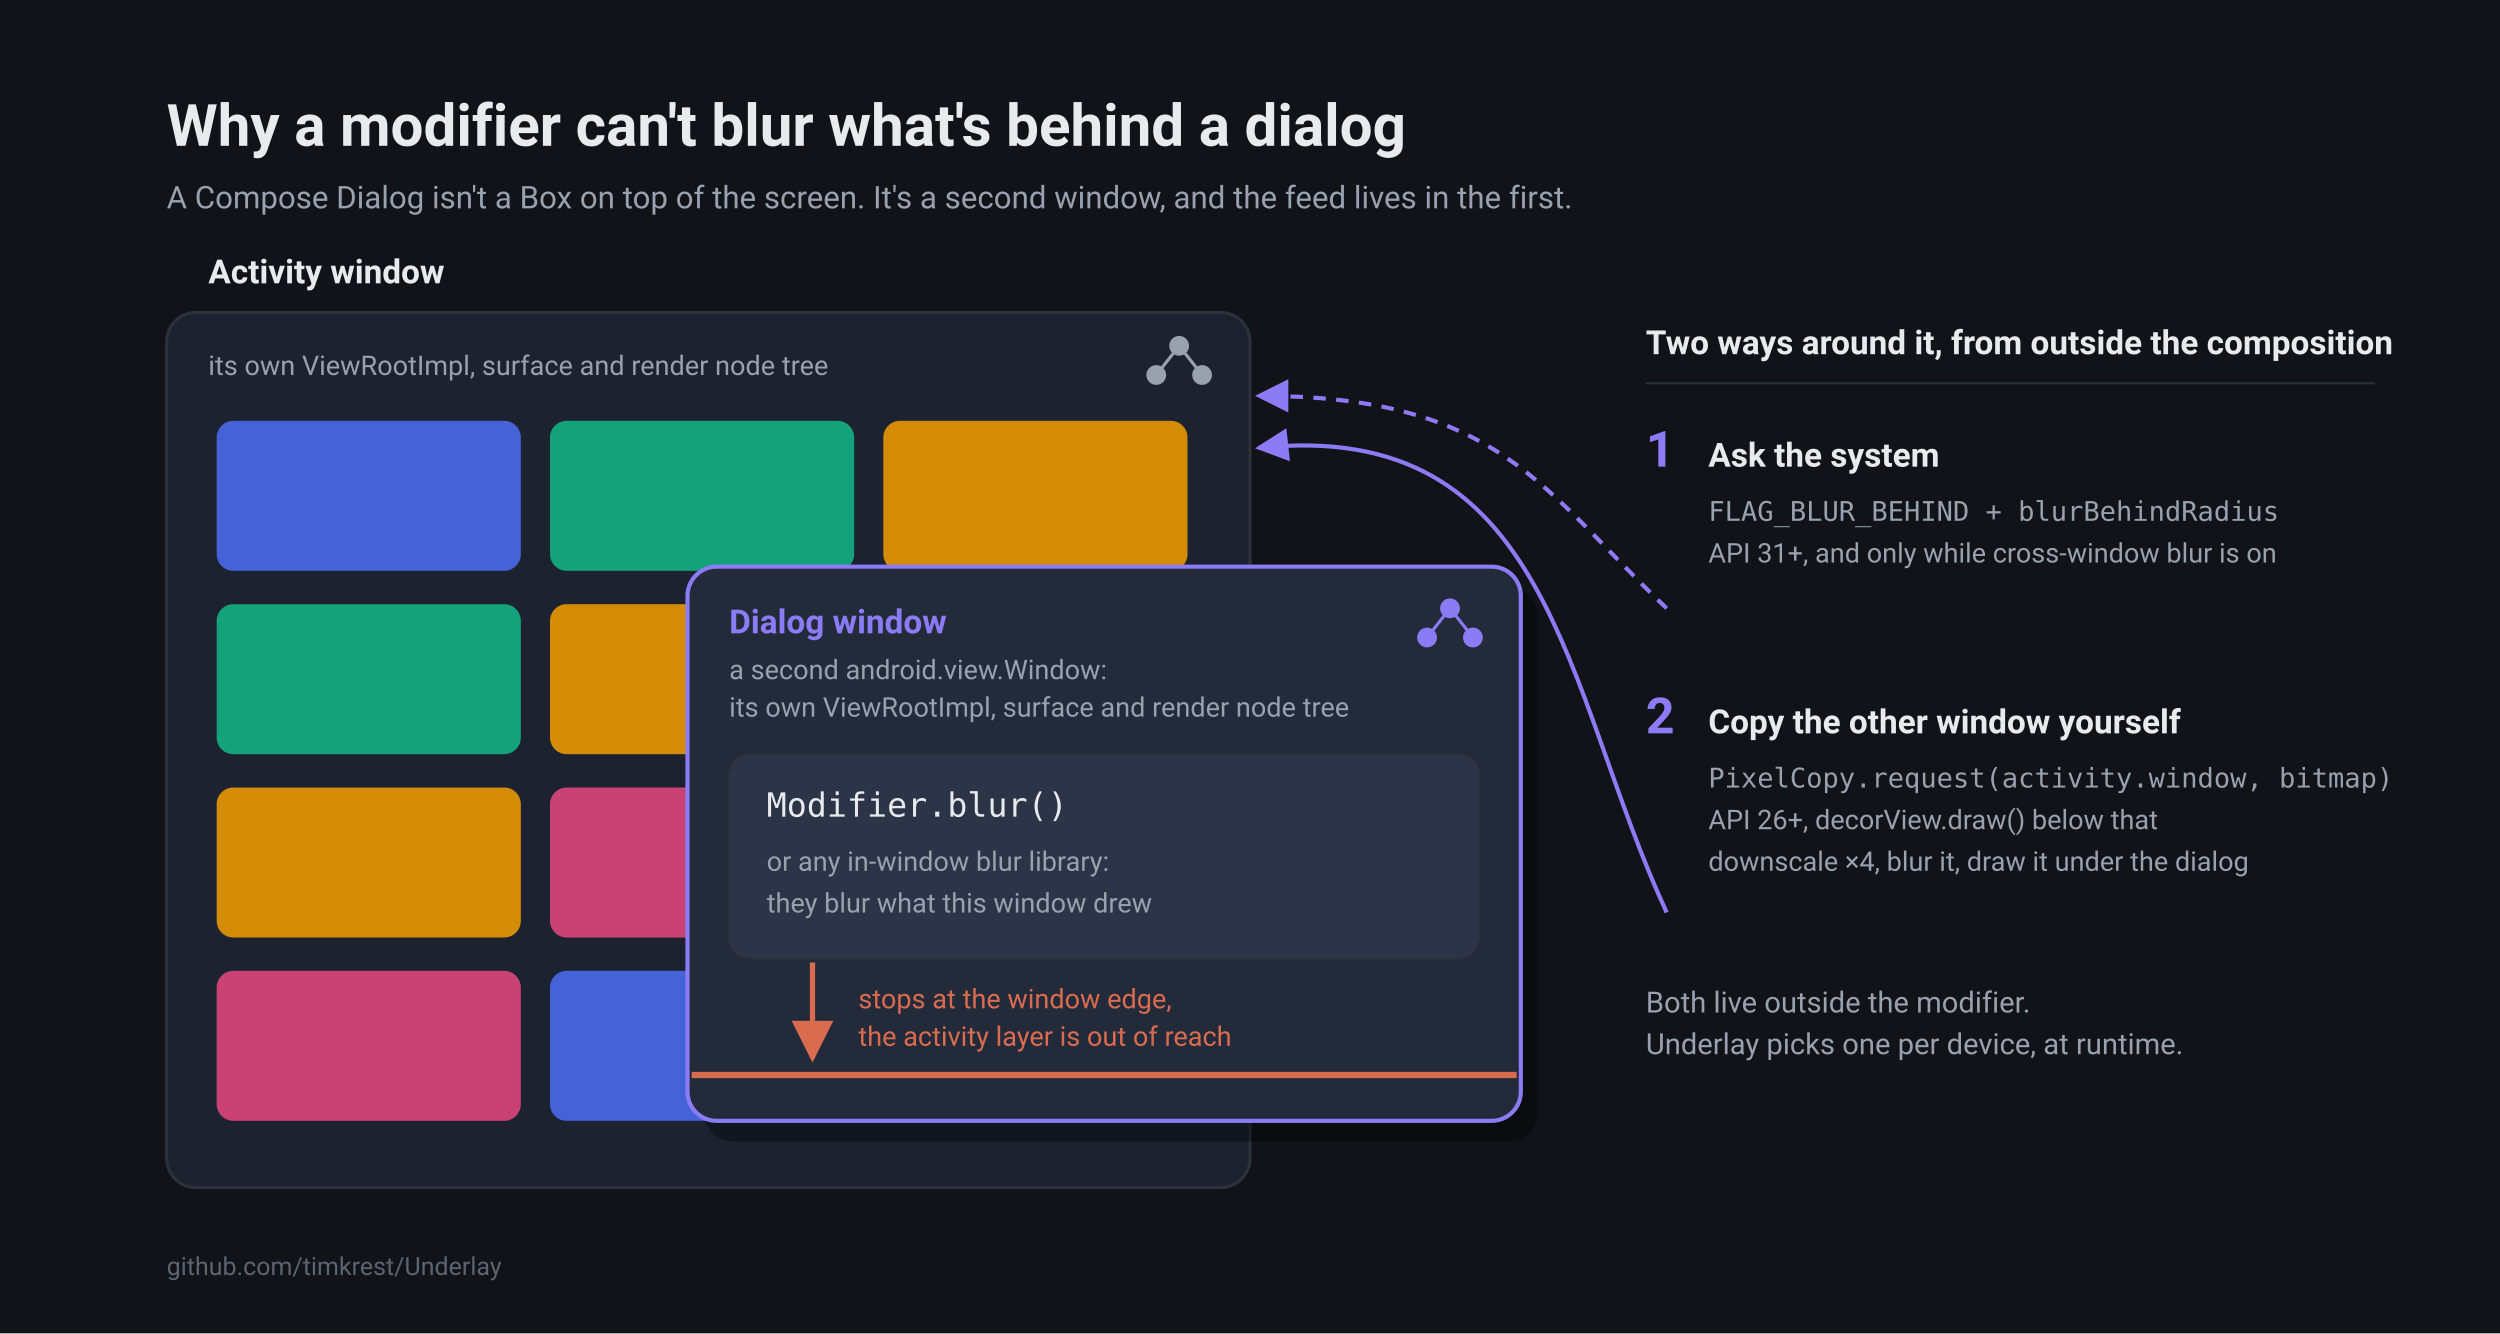
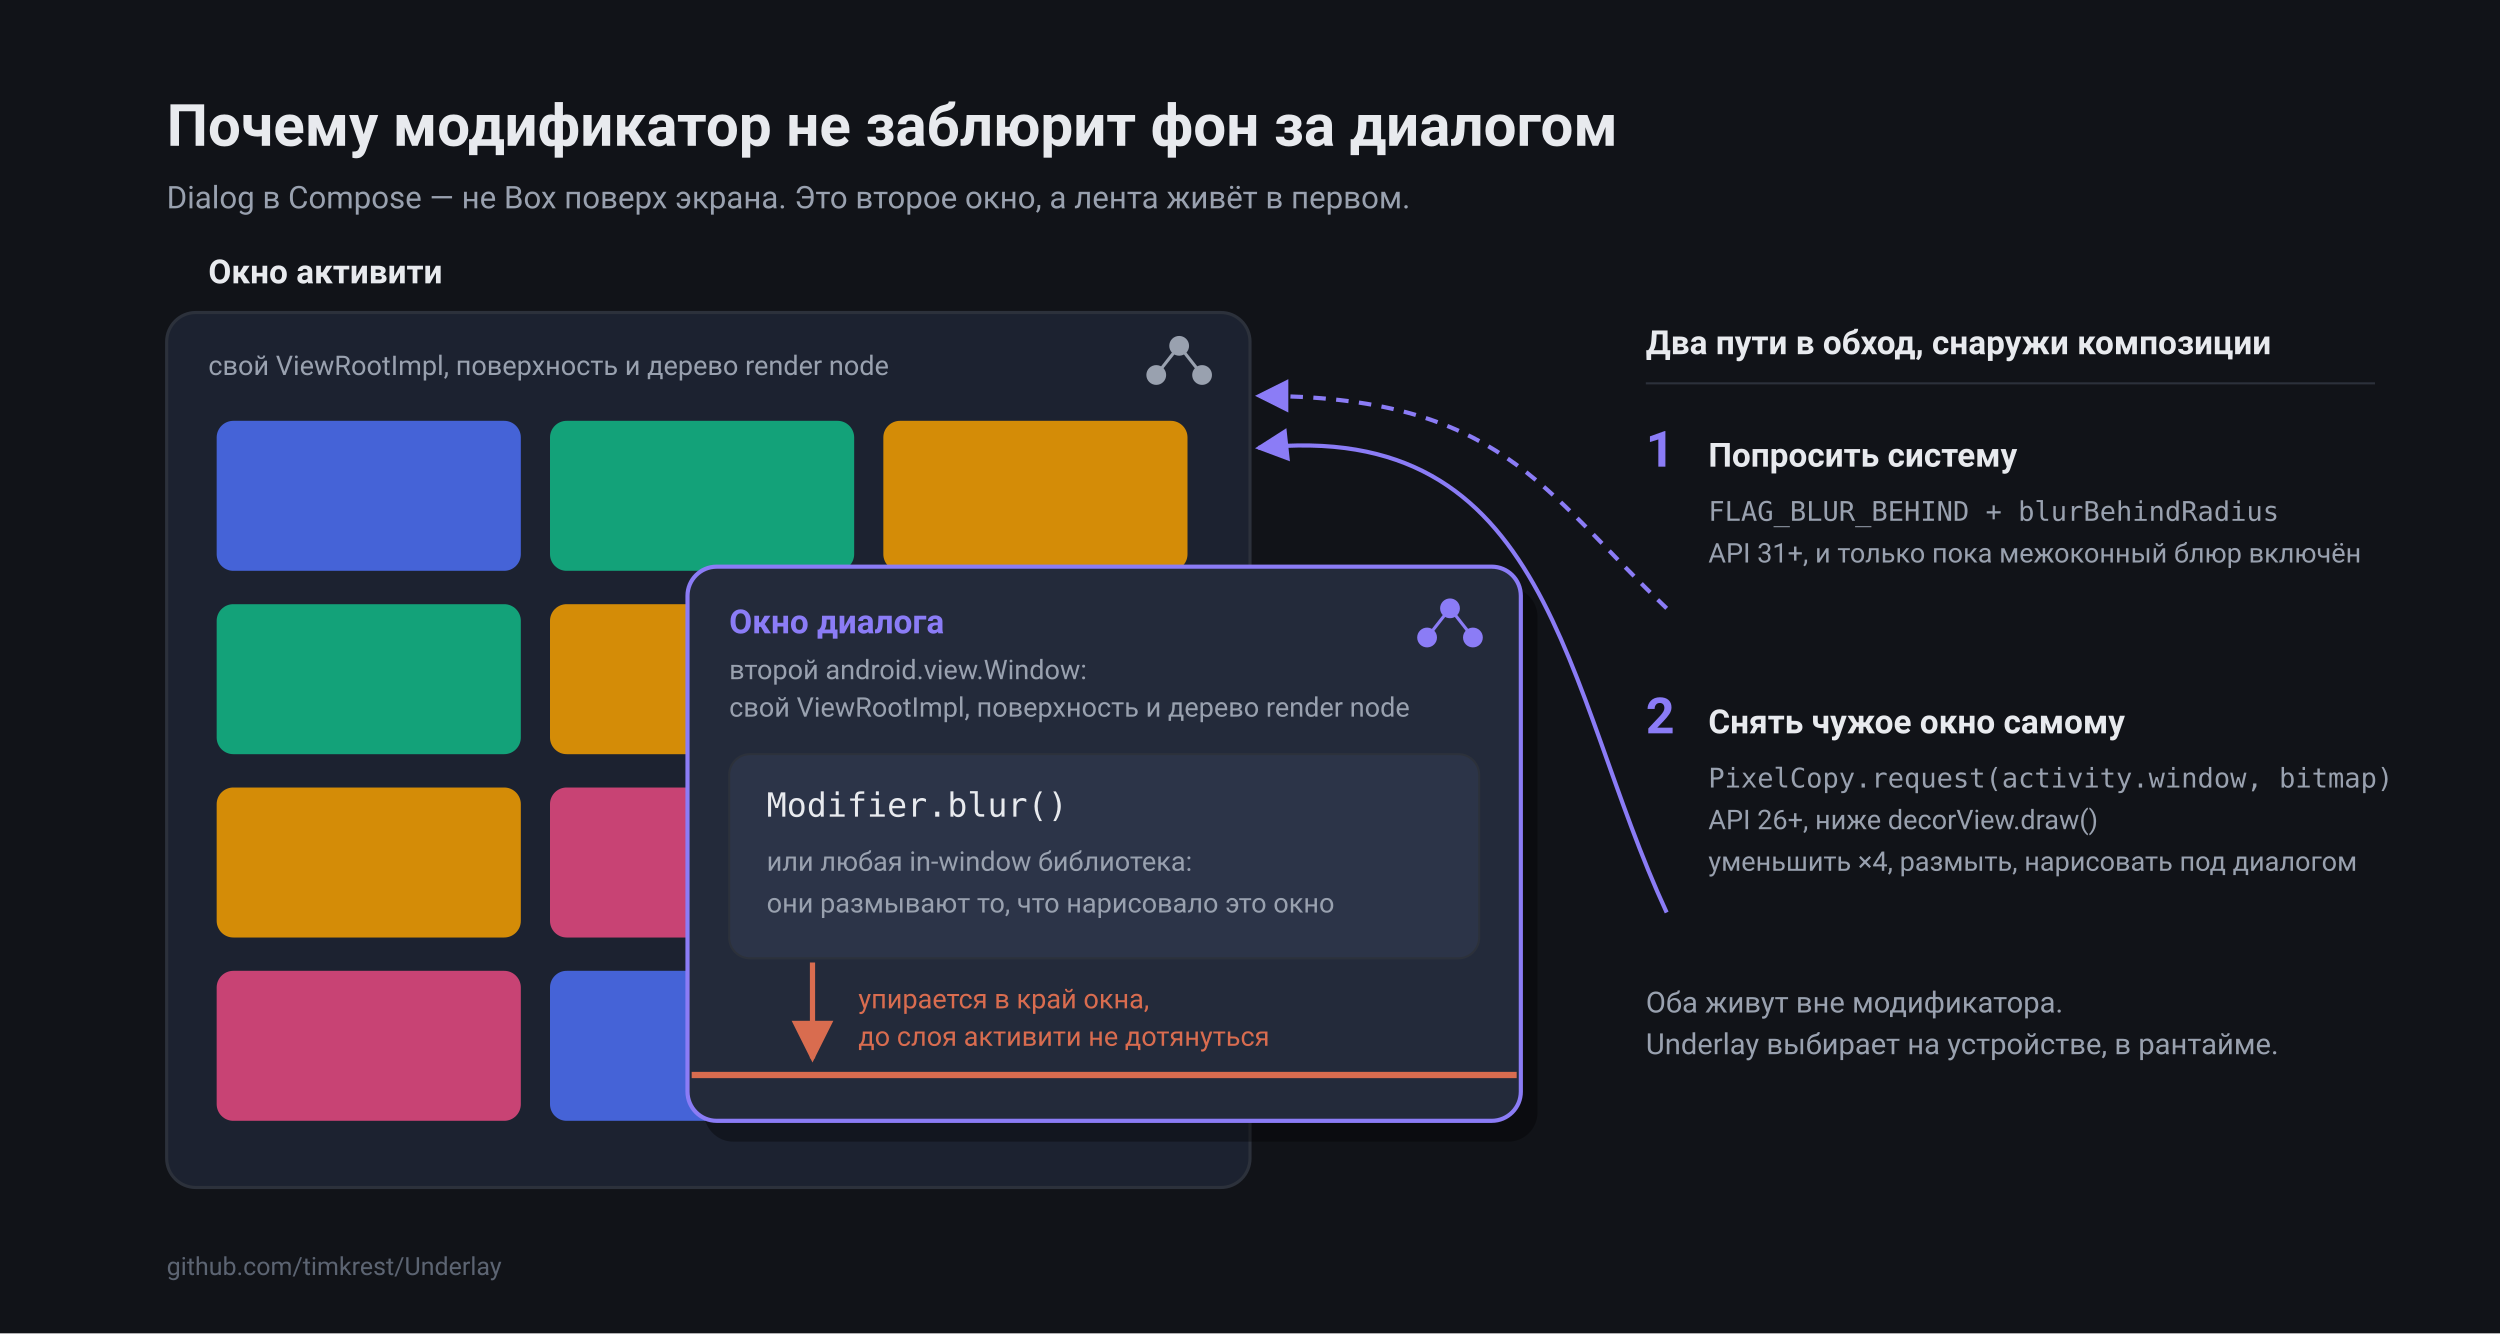
<svg xmlns="http://www.w3.org/2000/svg" width="1200" height="640" viewBox="0 0 1200 640" font-family="ui-sans-serif,-apple-system,Segoe UI,Roboto,Helvetica,Arial,sans-serif">
  <defs>
    <marker id="a" viewBox="0 0 10 10" refX="9" refY="5" markerWidth="8" markerHeight="8" orient="auto-start-reverse">
      <path d="M0,0 L10,5 L0,10 z" fill="#8b7cf6" />
    </marker>
    <marker id="s" viewBox="0 0 10 10" refX="9" refY="5" markerWidth="8" markerHeight="8" orient="auto-start-reverse">
      <path d="M0,0 L10,5 L0,10 z" fill="#d96c4f" />
    </marker>
  </defs>
  <rect width="1200" height="640" fill="#111318" />
  <rect x="80" y="150" width="520" height="420" rx="14" fill="#1c2230" stroke="#2c313b" stroke-width="1.5" />
-   <text x="100" y="136" fill="#e8eaee" font-size="16" font-weight="600" text-anchor="start">Activity window</text>
-   <text x="100" y="180" fill="#99a1af" font-size="13" font-weight="400" text-anchor="start">its own ViewRootImpl, surface and render node tree</text>
+   <text x="100" y="136" fill="#e8eaee" font-size="16" font-weight="600" text-anchor="start">Окно активити</text>
+   <text x="100" y="180" fill="#99a1af" font-size="13" font-weight="400" text-anchor="start">свой ViewRootImpl, поверхность и дерево render node</text>
  <g stroke="#99a1af" stroke-width="1.5" fill="#99a1af">
    <line x1="566" y1="166" x2="555" y2="180" />
    <line x1="566" y1="166" x2="577" y2="180" />
    <circle cx="566" cy="166" r="4" />
    <circle cx="555" cy="180" r="4" />
    <circle cx="577" cy="180" r="4" />
  </g>
  <rect x="104" y="202" width="146" height="72" rx="8" fill="#4c6ef5" opacity="0.85" />
  <rect x="264" y="202" width="146" height="72" rx="8" fill="#12b886" opacity="0.85" />
  <rect x="424" y="202" width="146" height="72" rx="8" fill="#f59f00" opacity="0.85" />
  <rect x="104" y="290" width="146" height="72" rx="8" fill="#12b886" opacity="0.85" />
  <rect x="264" y="290" width="146" height="72" rx="8" fill="#f59f00" opacity="0.85" />
  <rect x="424" y="290" width="146" height="72" rx="8" fill="#e64980" opacity="0.85" />
  <rect x="104" y="378" width="146" height="72" rx="8" fill="#f59f00" opacity="0.85" />
  <rect x="264" y="378" width="146" height="72" rx="8" fill="#e64980" opacity="0.85" />
  <rect x="424" y="378" width="146" height="72" rx="8" fill="#4c6ef5" opacity="0.85" />
  <rect x="104" y="466" width="146" height="72" rx="8" fill="#e64980" opacity="0.85" />
  <rect x="264" y="466" width="146" height="72" rx="8" fill="#4c6ef5" opacity="0.85" />
  <rect x="424" y="466" width="146" height="72" rx="8" fill="#12b886" opacity="0.85" />
  <rect x="338" y="282" width="400" height="266" rx="14" fill="#000" opacity="0.35" />
  <rect x="330" y="272" width="400" height="266" rx="14" fill="#232a3a" stroke="#8b7cf6" stroke-width="2" />
-   <text x="350" y="304" fill="#8b7cf6" font-size="16" font-weight="600" text-anchor="start">Dialog window</text>
+   <text x="350" y="304" fill="#8b7cf6" font-size="16" font-weight="600" text-anchor="start">Окно диалога</text>
  <g stroke="#8b7cf6" stroke-width="1.5" fill="#8b7cf6">
    <line x1="696" y1="292" x2="685" y2="306" />
    <line x1="696" y1="292" x2="707" y2="306" />
    <circle cx="696" cy="292" r="4" />
    <circle cx="685" cy="306" r="4" />
    <circle cx="707" cy="306" r="4" />
  </g>
-   <text x="350" y="326" fill="#99a1af" font-size="13" font-weight="400" text-anchor="start">a second android.view.Window:</text>
-   <text x="350" y="344" fill="#99a1af" font-size="13" font-weight="400" text-anchor="start">its own ViewRootImpl, surface and render node tree</text>
+   <text x="350" y="326" fill="#99a1af" font-size="13" font-weight="400" text-anchor="start">второй android.view.Window:</text>
+   <text x="350" y="344" fill="#99a1af" font-size="13" font-weight="400" text-anchor="start">свой ViewRootImpl, поверхность и дерево render node</text>
  <rect x="350" y="362" width="360" height="98" rx="10" fill="#2c3448" stroke="#2c313b" />
  <text x="368" y="392" fill="#e8eaee" font-size="16" font-weight="500" text-anchor="start" font-family="ui-monospace,SFMono-Regular,Menlo,Consolas,monospace">Modifier.blur()</text>
-   <text x="368" y="418" fill="#99a1af" font-size="13" font-weight="400" text-anchor="start">or any in-window blur library:</text>
-   <text x="368" y="438" fill="#99a1af" font-size="13" font-weight="400" text-anchor="start">they blur what this window drew</text>
+   <text x="368" y="418" fill="#99a1af" font-size="13" font-weight="400" text-anchor="start">или любая in-window библиотека:</text>
+   <text x="368" y="438" fill="#99a1af" font-size="13" font-weight="400" text-anchor="start">они размывают то, что нарисовало это окно</text>
  <line x1="390" y1="462" x2="390" y2="508" stroke="#d96c4f" stroke-width="2.5" marker-end="url(#s)" />
  <line x1="332" y1="516" x2="728" y2="516" stroke="#d96c4f" stroke-width="3" />
-   <text x="412" y="484" fill="#d96c4f" font-size="13" font-weight="400" text-anchor="start">stops at the window edge,</text>
-   <text x="412" y="502" fill="#d96c4f" font-size="13" font-weight="400" text-anchor="start">the activity layer is out of reach</text>
-   <text x="790" y="170" fill="#e8eaee" font-size="16" font-weight="600" text-anchor="start">Two ways around it, from outside the composition</text>
+   <text x="412" y="484" fill="#d96c4f" font-size="13" font-weight="400" text-anchor="start">упирается в край окна,</text>
+   <text x="412" y="502" fill="#d96c4f" font-size="13" font-weight="400" text-anchor="start">до слоя активити не дотянуться</text>
+   <text x="790" y="170" fill="#e8eaee" font-size="16" font-weight="600" text-anchor="start">Два пути в обход, снаружи композиции</text>
  <line x1="790" y1="184" x2="1140" y2="184" stroke="#2c313b" />
  <text x="790" y="224" fill="#8b7cf6" font-size="24" font-weight="700" text-anchor="start">1</text>
-   <text x="820" y="224" fill="#e8eaee" font-size="16" font-weight="600" text-anchor="start">Ask the system</text>
+   <text x="820" y="224" fill="#e8eaee" font-size="16" font-weight="600" text-anchor="start">Попросить систему</text>
  <text x="820" y="250" fill="#99a1af" font-size="13" font-weight="400" text-anchor="start" font-family="ui-monospace,SFMono-Regular,Menlo,Consolas,monospace">FLAG_BLUR_BEHIND + blurBehindRadius</text>
-   <text x="820" y="270" fill="#99a1af" font-size="13" font-weight="400" text-anchor="start">API 31+, and only while cross-window blur is on</text>
+   <text x="820" y="270" fill="#99a1af" font-size="13" font-weight="400" text-anchor="start">API 31+, и только пока межоконный блюр включён</text>
  <path d="M800,292 C 740,235 720,190 604,190" fill="none" stroke="#8b7cf6" stroke-width="2" stroke-dasharray="6 5" marker-end="url(#a)" />
  <text x="790" y="352" fill="#8b7cf6" font-size="24" font-weight="700" text-anchor="start">2</text>
-   <text x="820" y="352" fill="#e8eaee" font-size="16" font-weight="600" text-anchor="start">Copy the other window yourself</text>
+   <text x="820" y="352" fill="#e8eaee" font-size="16" font-weight="600" text-anchor="start">Снять чужое окно самому</text>
  <text x="820" y="378" fill="#99a1af" font-size="13" font-weight="400" text-anchor="start" font-family="ui-monospace,SFMono-Regular,Menlo,Consolas,monospace">PixelCopy.request(activity.window, bitmap)</text>
-   <text x="820" y="398" fill="#99a1af" font-size="13" font-weight="400" text-anchor="start">API 26+, decorView.draw() below that</text>
-   <text x="820" y="418" fill="#99a1af" font-size="13" font-weight="400" text-anchor="start">downscale ×4, blur it, draw it under the dialog</text>
+   <text x="820" y="398" fill="#99a1af" font-size="13" font-weight="400" text-anchor="start">API 26+, ниже decorView.draw()</text>
+   <text x="820" y="418" fill="#99a1af" font-size="13" font-weight="400" text-anchor="start">уменьшить ×4, размыть, нарисовать под диалогом</text>
  <path d="M800,438 C 750,330 745,200 604,215" fill="none" stroke="#8b7cf6" stroke-width="2" marker-end="url(#a)" />
-   <text x="790" y="486" fill="#99a1af" font-size="14" font-weight="400" text-anchor="start">Both live outside the modifier.</text>
-   <text x="790" y="506" fill="#99a1af" font-size="14" font-weight="400" text-anchor="start">Underlay picks one per device, at runtime.</text>
-   <text x="80" y="70" fill="#e8eaee" font-size="28" font-weight="600" text-anchor="start">Why a modifier can't blur what's behind a dialog</text>
-   <text x="80" y="100" fill="#99a1af" font-size="15" font-weight="400" text-anchor="start">A Compose Dialog isn't a Box on top of the screen. It's a second window, and the feed lives in the first.</text>
+   <text x="790" y="486" fill="#99a1af" font-size="14" font-weight="400" text-anchor="start">Оба живут вне модификатора.</text>
+   <text x="790" y="506" fill="#99a1af" font-size="14" font-weight="400" text-anchor="start">Underlay выбирает на устройстве, в рантайме.</text>
+   <text x="80" y="70" fill="#e8eaee" font-size="28" font-weight="600" text-anchor="start">Почему модификатор не заблюрит фон за диалогом</text>
+   <text x="80" y="100" fill="#99a1af" font-size="15" font-weight="400" text-anchor="start">Dialog в Compose — не Box поверх экрана. Это второе окно, а лента живёт в первом.</text>
  <text x="80" y="612" fill="#5c6472" font-size="12" font-weight="400" text-anchor="start">github.com/timkrest/Underlay</text>
</svg>
